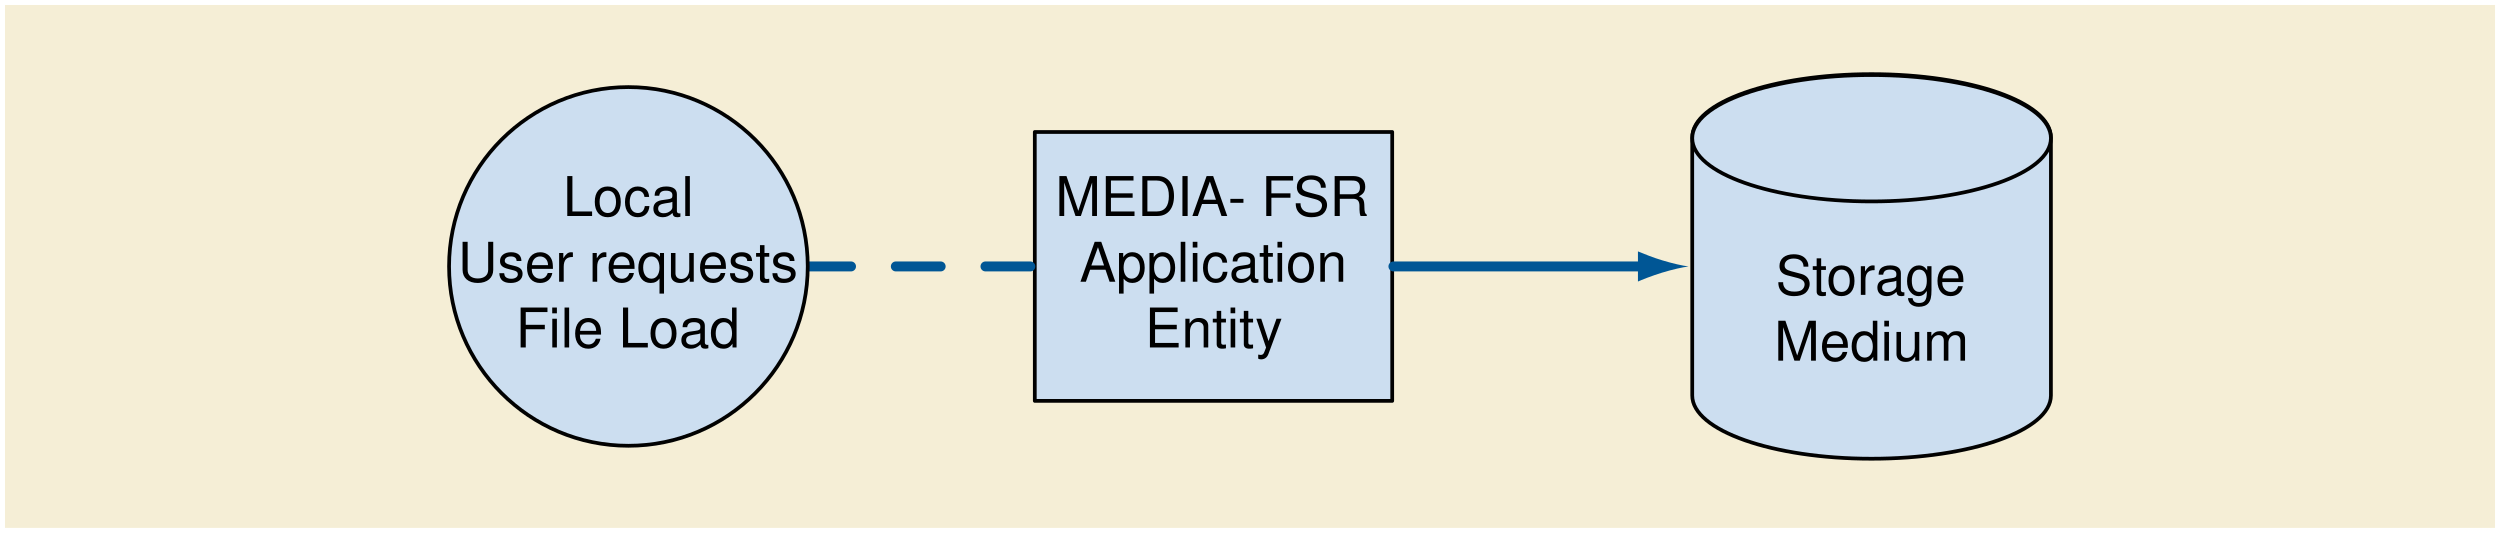
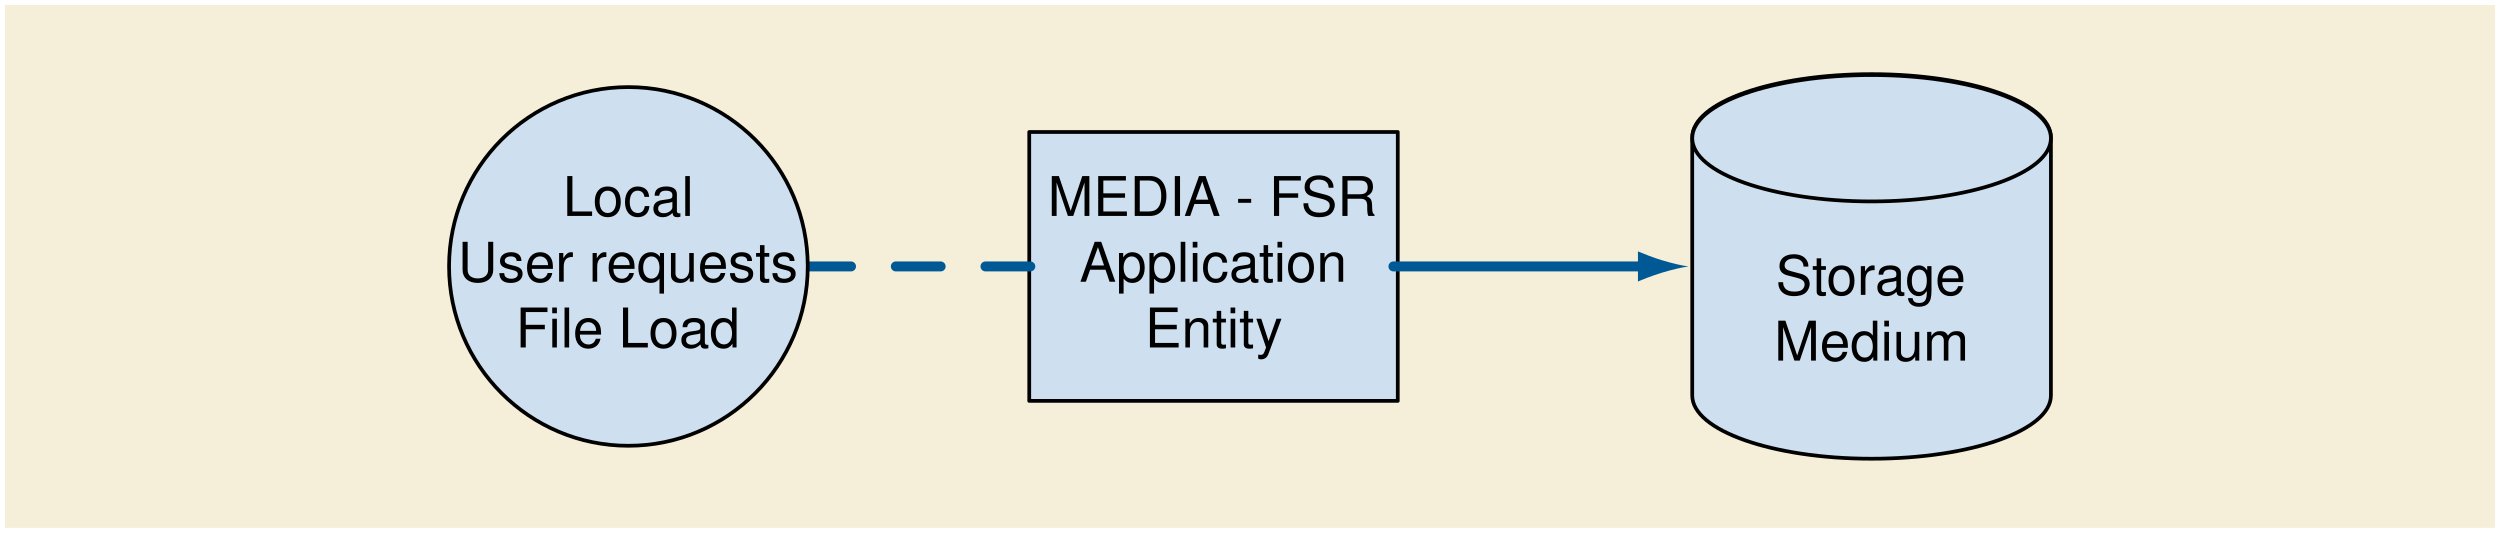
<svg xmlns="http://www.w3.org/2000/svg" version="1.1" id="Layer_1" x="0px" y="0px" width="502px" height="107px" viewBox="0 0 502 107" enable-background="new 0 0 502 107" xml:space="preserve">
  <defs>
    <style type="text/css">
	text {
	  font-family: Helvetica, Verdana, ArialUnicodeMS, san-serif
	}
	</style>
  </defs>
  <g>
   </g>
  <g>
-     <rect x="1" y="1" fill="#F5EED6" width="500" height="105" />
+     <rect x="1" y="1" fill="#F5EED8" width="500" height="105" />
    <g>
-       <rect x="207.787" y="26.501" fill="#CCDEF0" stroke="#010101" stroke-width="0.75" stroke-linecap="round" stroke-linejoin="round" stroke-miterlimit="1" width="71.768" height="53.999" />
-       <text transform="matrix(1 0 0 1 211.897 43.3667)">
-         <tspan x="0" y="0" font-size="11">MEDIA- FSR</tspan>
-         <tspan x="4.872" y="13.2" font-size="11">Application</tspan>
-         <tspan x="18.023" y="26.4" font-size="11">Entity</tspan>
+       <rect x="206.671" y="26.501" fill="#CEDFEF" stroke="#010101" stroke-width="0.75" stroke-linecap="round" stroke-linejoin="round" stroke-miterlimit="1" width="74" height="53.999" />
+       <text transform="matrix(1 0 0 1 210.3691 43.3638)">
+         <tspan x="0" y="0" font-size="11">MEDIA - FSR</tspan>
+         <tspan x="6.4" y="13.201" font-size="11">Application</tspan>
+         <tspan x="19.551" y="26.4" font-size="11">Entity</tspan>
      </text>
-       <line fill="#4F8ABE" stroke="#005695" stroke-width="2" stroke-linecap="round" stroke-miterlimit="1" stroke-dasharray="9" x1="161.884" y1="53.5" x2="207.488" y2="53.5" />
-       <path fill="#CCDEF0" stroke="#010101" stroke-width="0.75" stroke-linecap="round" stroke-linejoin="round" stroke-miterlimit="1" d="    M90.172,53.487c0-19.883,16.118-36,36-36c19.896,0,36.023,16.117,36.023,36s-16.128,36.025-36.023,36.025    C106.291,89.513,90.172,73.37,90.172,53.487z" />
-       <text transform="matrix(1 0 0 1 113.0332 43.3677)">
+       <line fill="#538DBE" stroke="#005995" stroke-width="2" stroke-linecap="round" stroke-miterlimit="1" stroke-dasharray="9" x1="161.884" y1="53.5" x2="207.488" y2="53.5" />
+       <path fill="#CEDFEF" stroke="#010101" stroke-width="0.75" stroke-linecap="round" stroke-linejoin="round" stroke-miterlimit="1" d="             M90.172,53.487c0-19.883,16.118-36,36-36c19.896,0,36.023,16.117,36.023,36s-16.128,36.025-36.023,36.025             C106.291,89.513,90.172,73.37,90.172,53.487z" />
+       <text transform="matrix(1 0 0 1 113.0332 43.3647)">
        <tspan x="0" y="0" font-size="11">Local</tspan>
-         <tspan x="-21.087" y="13.201" font-size="11">User requests</tspan>
+         <tspan x="-21.087" y="13.2" font-size="11">User requests</tspan>
        <tspan x="-9.478" y="26.4" font-size="11">File Load</tspan>
      </text>
-       <path fill="#CCDEF0" stroke="#010101" stroke-width="0.75" stroke-linecap="round" stroke-linejoin="round" stroke-miterlimit="1" d="    M339.801,27.581c0-7.01,16.119-12.693,36-12.693c19.896,0,36.023,5.684,36.023,12.693v51.838c0,7.006-16.127,12.693-36.023,12.693    c-19.881,0-36-5.688-36-12.693V27.581z" />
-       <path fill="#CCDEF0" stroke="#010101" stroke-width="0.75" stroke-linecap="round" stroke-linejoin="round" stroke-miterlimit="1" d="    M339.801,27.752c0-7.006,16.119-12.685,36-12.685c19.896,0,36.023,5.679,36.023,12.685s-16.127,12.694-36.023,12.694    C355.92,40.446,339.801,34.758,339.801,27.752z" />
-       <text transform="matrix(1 0 0 1 356.5542 59.2129)">
+       <path fill="#CEDFEF" stroke="#010101" stroke-width="0.75" stroke-linecap="round" stroke-linejoin="round" stroke-miterlimit="1" d="             M339.801,27.581c0-7.01,16.119-12.693,36-12.693c19.896,0,36.023,5.684,36.023,12.693v51.838c0,7.006-16.127,12.693-36.023,12.693             c-19.881,0-36-5.688-36-12.693V27.581z" />
+       <path fill="#CEDFEF" stroke="#010101" stroke-width="0.75" stroke-linecap="round" stroke-linejoin="round" stroke-miterlimit="1" d="             M339.801,27.752c0-7.006,16.119-12.685,36-12.685c19.896,0,36.023,5.679,36.023,12.685s-16.127,12.694-36.023,12.694             C355.92,40.446,339.801,34.758,339.801,27.752z" />
+       <text transform="matrix(1 0 0 1 356.5542 59.2109)">
        <tspan x="0" y="0" font-size="11">Storage</tspan>
-         <tspan x="-0.299" y="13.201" font-size="11">Medium</tspan>
+         <tspan x="-0.299" y="13.199" font-size="11">Medium</tspan>
      </text>
-       <line fill="#4F8ABE" stroke="#005695" stroke-width="2" stroke-linecap="round" stroke-miterlimit="1" x1="279.801" y1="53.499" x2="330.93" y2="53.499" />
-       <path fill="#005695" d="M333.764,52.269c-1.983-0.599-3.273-1.15-4.865-1.789v6.053c0.57-0.271,2.882-1.191,4.865-1.79    c2.124-0.642,4.049-1.08,5.298-1.237C337.813,53.349,335.888,52.91,333.764,52.269z" />
+       <line fill="#538DBE" stroke="#005995" stroke-width="2" stroke-linecap="round" stroke-miterlimit="1" x1="279.801" y1="53.499" x2="330.93" y2="53.499" />
+       <path fill="#005995" d="M333.764,52.269c-1.983-0.599-3.273-1.15-4.865-1.789v6.053c0.57-0.271,2.882-1.191,4.865-1.79             c2.124-0.642,4.049-1.08,5.298-1.237C337.813,53.349,335.888,52.91,333.764,52.269z" />
    </g>
  </g>
</svg>
